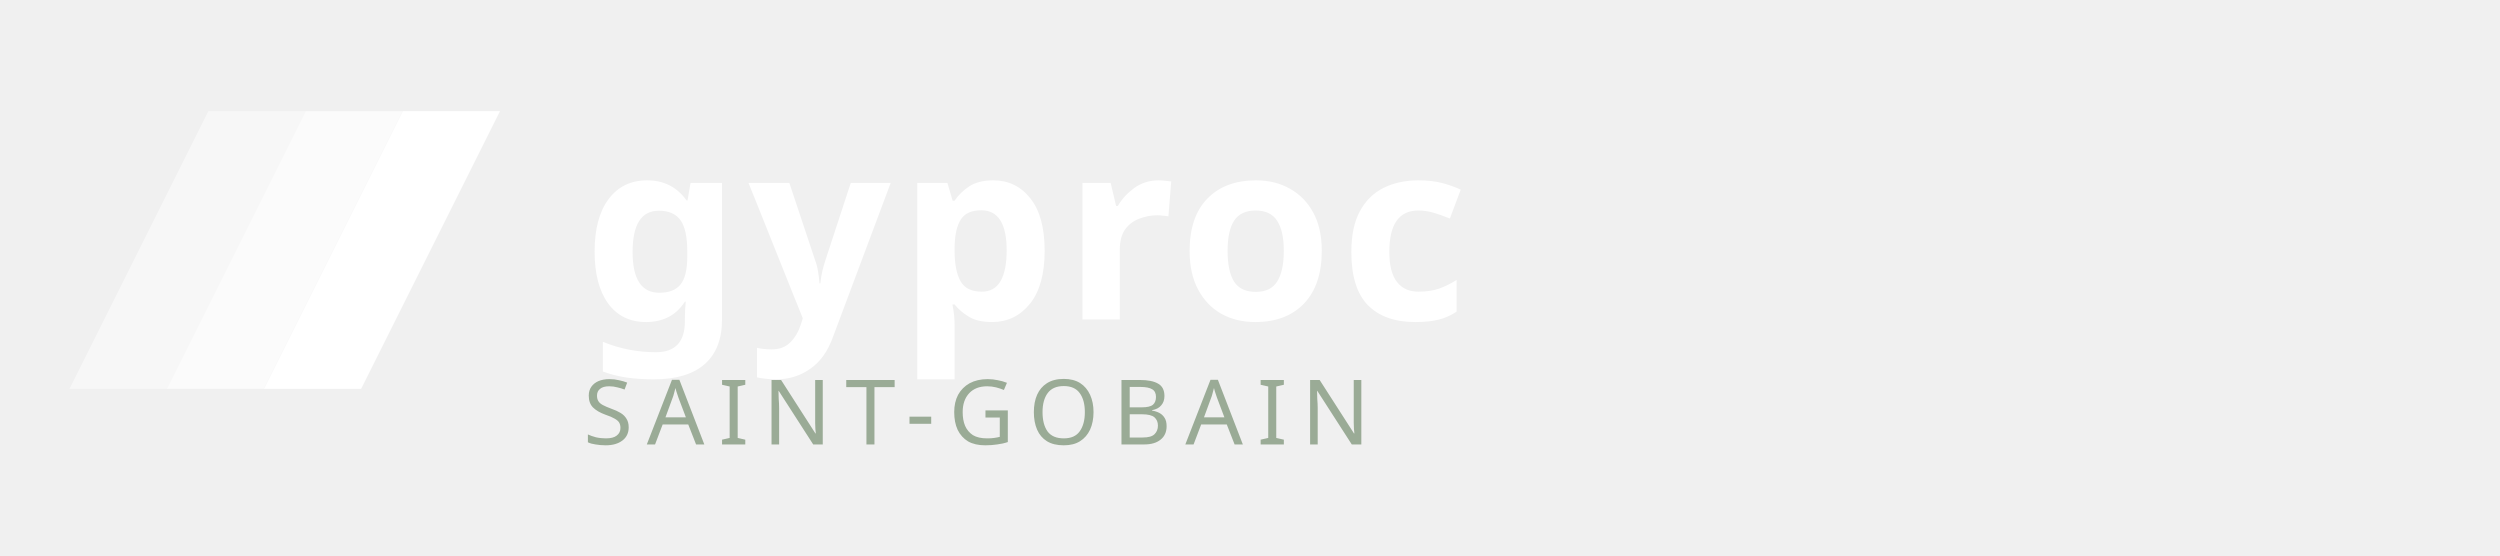
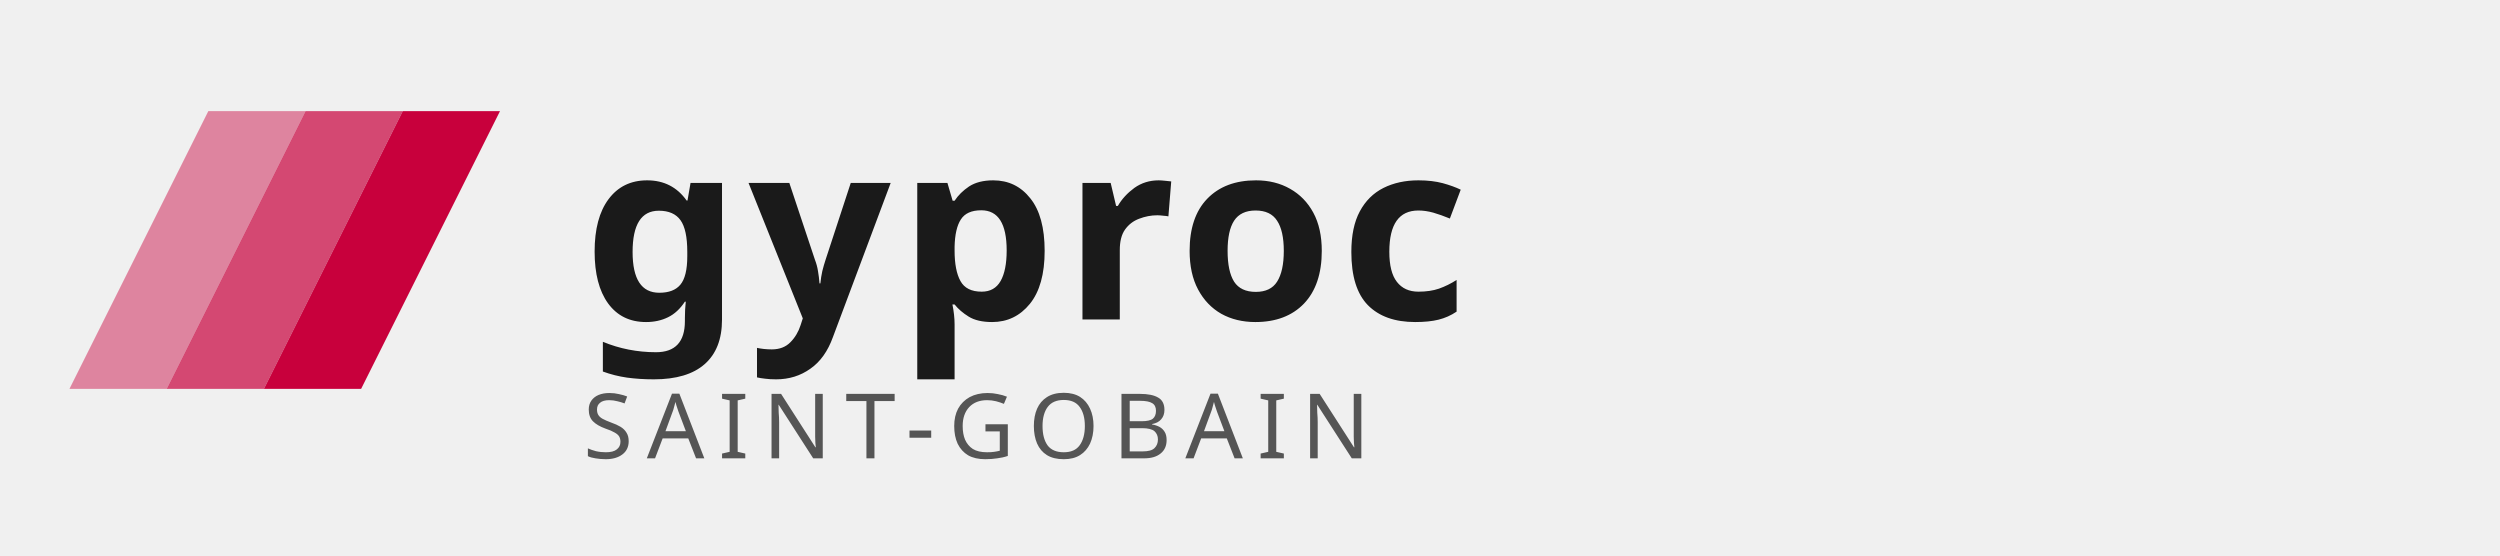
<svg xmlns="http://www.w3.org/2000/svg" viewBox="0 0 180 40">
-   <g fill="#ffffff">
+   <g fill="#C8003C">
    <path d="M5 28 L15 8 L22 8 L12 28 Z" opacity="0.45" />
    <path d="M12 28 L22 8 L29 8 L19 28 Z" opacity="0.7" />
    <path d="M19 28 L29 8 L36 8 L26 28 Z" />
  </g>
-   <text x="42" y="23" font-family="'Outfit', sans-serif" font-weight="700" font-size="18" fill="#ffffff" letter-spacing="0.5">gyproc</text>
-   <text x="42" y="32" font-family="'Outfit', sans-serif" font-weight="400" font-size="6.5" fill="#9aab96" letter-spacing="1">SAINT-GOBAIN</text>
+   <text x="42" y="23" font-family="'Outfit', sans-serif" font-weight="700" font-size="18" fill="#1a1a1a" letter-spacing="0.5">gyproc</text>
+   <text x="42" y="33" font-family="'Outfit', sans-serif" font-weight="400" font-size="6.5" fill="#555555" letter-spacing="1">SAINT-GOBAIN</text>
</svg>
